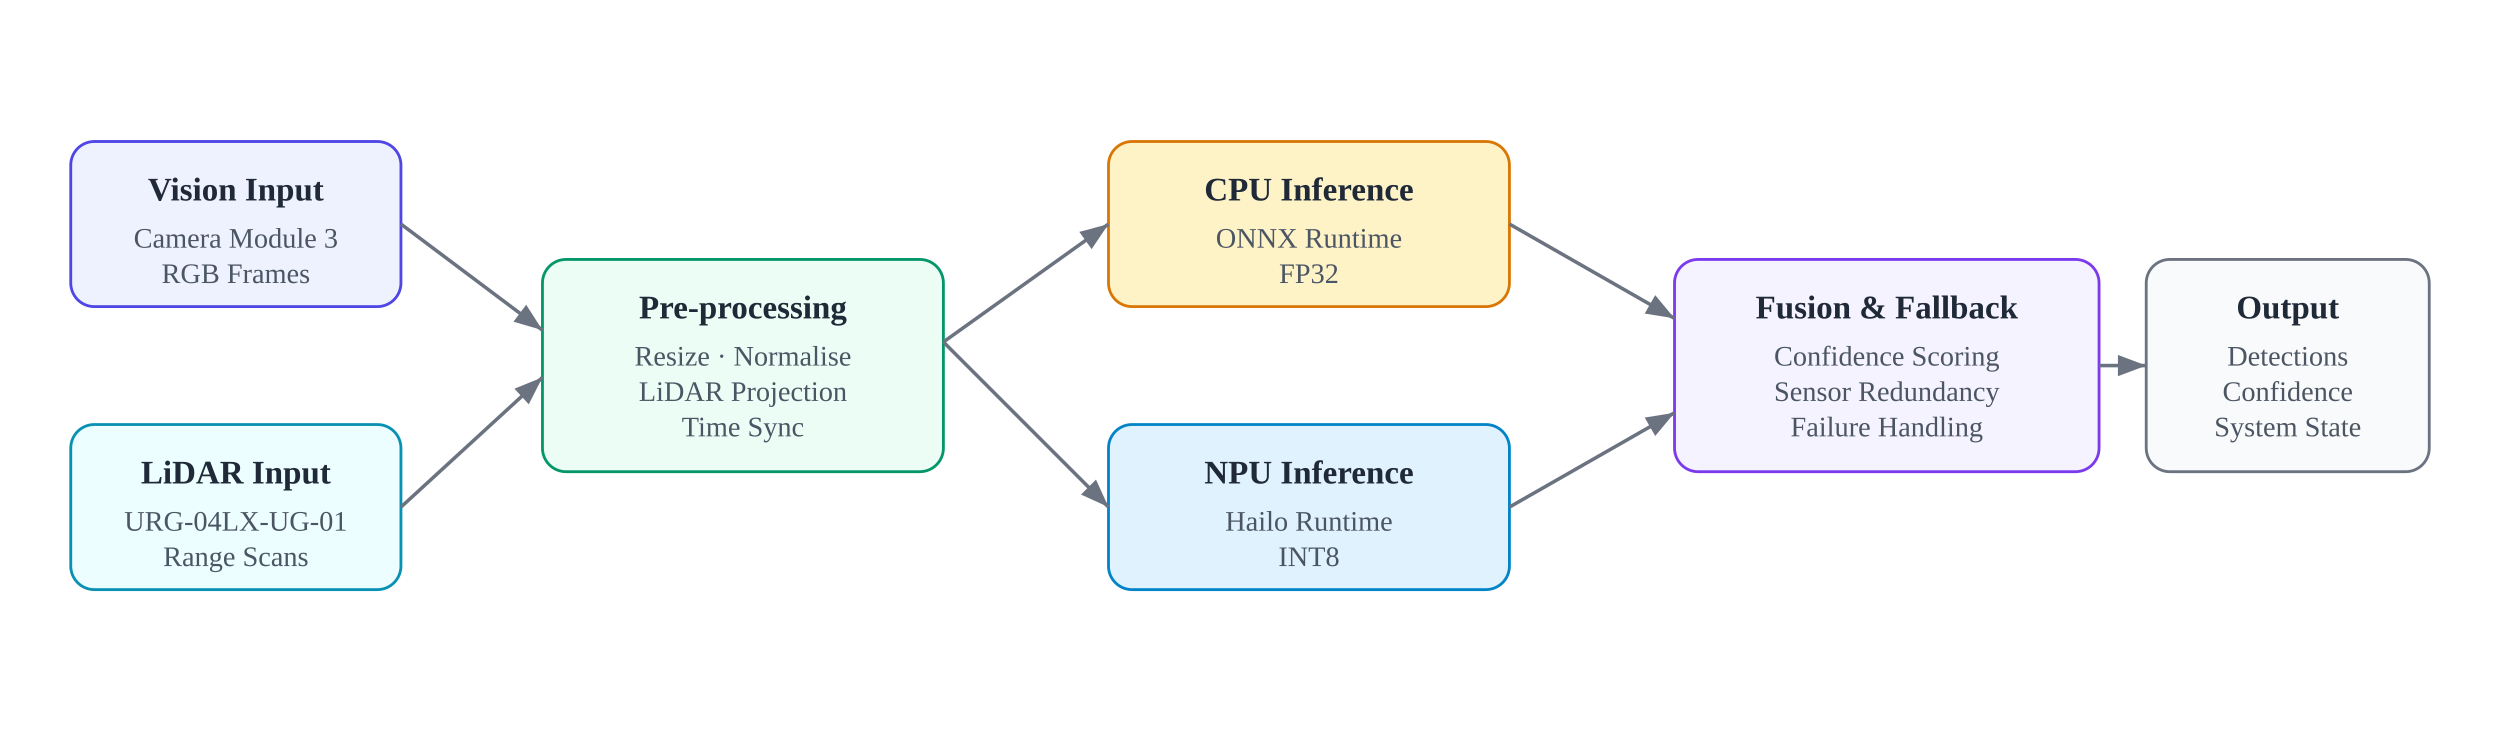
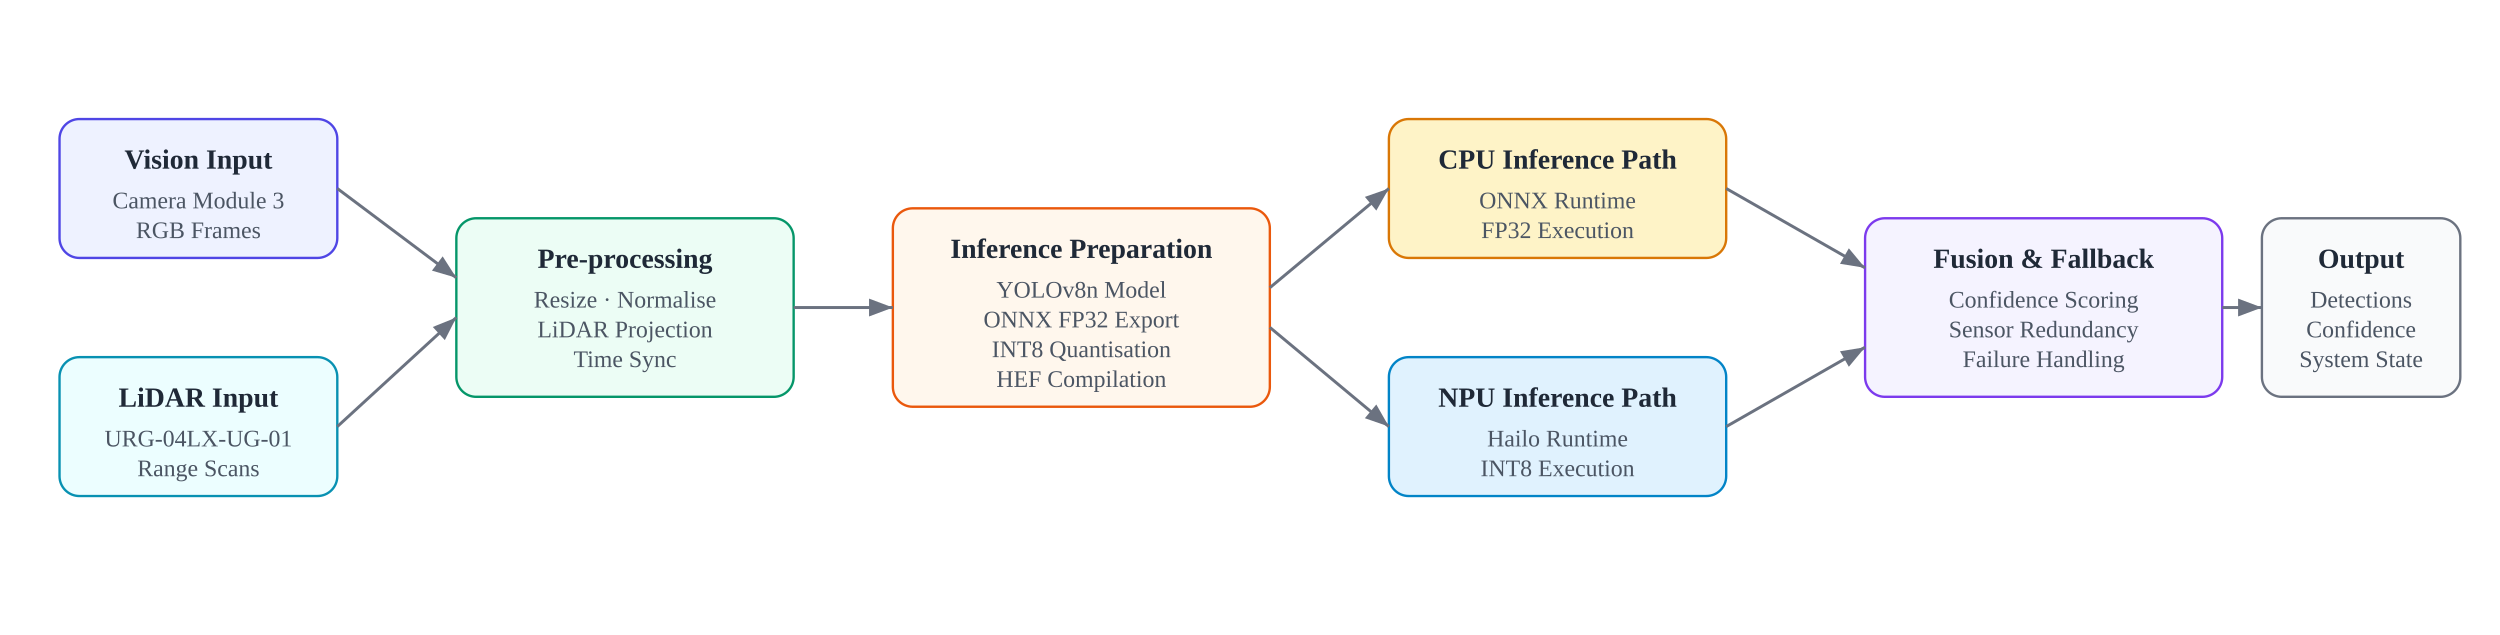
- <svg xmlns="http://www.w3.org/2000/svg" width="100%" viewBox="0 0 1060 320">
+ <svg xmlns="http://www.w3.org/2000/svg" width="100%" viewBox="0 0 1260 320">
  <style>
  .box { rx:10; stroke-width:1.2; }
  .title { font-size:14px; font-weight:600; fill:#1f2937; text-anchor:middle; }
  .desc { font-size:12px; fill:#4b5563; text-anchor:middle; }
  .arrow { stroke:#6b7280; stroke-width:1.5; fill:none; marker-end:url(#arrow); }
</style>
  <defs>
    <marker id="arrow" markerWidth="8" markerHeight="6" refX="8" refY="3" orient="auto">
      <polygon points="0 0, 8 3, 0 6" fill="#6b7280" />
    </marker>
  </defs>
  <rect x="30" y="60" width="140" height="70" class="box" fill="#eef2ff" stroke="#4f46e5" />
  <text x="100" y="85" class="title">Vision Input</text>
  <text x="100" y="105" class="desc">Camera Module 3</text>
  <text x="100" y="120" class="desc">RGB Frames</text>
  <rect x="30" y="180" width="140" height="70" class="box" fill="#ecfeff" stroke="#0891b2" />
  <text x="100" y="205" class="title">LiDAR Input</text>
  <text x="100" y="225" class="desc">URG-04LX-UG-01</text>
  <text x="100" y="240" class="desc">Range Scans</text>
  <rect x="230" y="110" width="170" height="90" class="box" fill="#ecfdf5" stroke="#059669" />
  <text x="315" y="135" class="title">Pre-processing</text>
  <text x="315" y="155" class="desc">Resize · Normalise</text>
  <text x="315" y="170" class="desc">LiDAR Projection</text>
  <text x="315" y="185" class="desc">Time Sync</text>
  <line x1="170" y1="95" x2="230" y2="140" class="arrow" />
  <line x1="170" y1="215" x2="230" y2="160" class="arrow" />
-   <rect x="470" y="60" width="170" height="70" class="box" fill="#fef3c7" stroke="#d97706" />
-   <text x="555" y="85" class="title">CPU Inference</text>
-   <text x="555" y="105" class="desc">ONNX Runtime</text>
-   <text x="555" y="120" class="desc">FP32</text>
-   <rect x="470" y="180" width="170" height="70" class="box" fill="#e0f2fe" stroke="#0284c7" />
-   <text x="555" y="205" class="title">NPU Inference</text>
-   <text x="555" y="225" class="desc">Hailo Runtime</text>
-   <text x="555" y="240" class="desc">INT8</text>
-   <line x1="400" y1="145" x2="470" y2="95" class="arrow" />
-   <line x1="400" y1="145" x2="470" y2="215" class="arrow" />
-   <rect x="710" y="110" width="180" height="90" class="box" fill="#f5f3ff" stroke="#7c3aed" />
-   <text x="800" y="135" class="title">Fusion &amp; Fallback</text>
-   <text x="800" y="155" class="desc">Confidence Scoring</text>
-   <text x="800" y="170" class="desc">Sensor Redundancy</text>
-   <text x="800" y="185" class="desc">Failure Handling</text>
-   <line x1="640" y1="95" x2="710" y2="135" class="arrow" />
-   <line x1="640" y1="215" x2="710" y2="175" class="arrow" />
-   <rect x="910" y="110" width="120" height="90" class="box" fill="#f9fafb" stroke="#6b7280" />
-   <text x="970" y="135" class="title">Output</text>
-   <text x="970" y="155" class="desc">Detections</text>
-   <text x="970" y="170" class="desc">Confidence</text>
-   <text x="970" y="185" class="desc">System State</text>
-   <line x1="890" y1="155" x2="910" y2="155" class="arrow" />
+   <rect x="450" y="105" width="190" height="100" class="box" fill="#fff7ed" stroke="#ea580c" />
+   <text x="545" y="130" class="title">Inference Preparation</text>
+   <text x="545" y="150" class="desc">YOLOv8n Model</text>
+   <text x="545" y="165" class="desc">ONNX FP32 Export</text>
+   <text x="545" y="180" class="desc">INT8 Quantisation</text>
+   <text x="545" y="195" class="desc">HEF Compilation</text>
+   <line x1="400" y1="155" x2="450" y2="155" class="arrow" />
+   <rect x="700" y="60" width="170" height="70" class="box" fill="#fef3c7" stroke="#d97706" />
+   <text x="785" y="85" class="title">CPU Inference Path</text>
+   <text x="785" y="105" class="desc">ONNX Runtime</text>
+   <text x="785" y="120" class="desc">FP32 Execution</text>
+   <rect x="700" y="180" width="170" height="70" class="box" fill="#e0f2fe" stroke="#0284c7" />
+   <text x="785" y="205" class="title">NPU Inference Path</text>
+   <text x="785" y="225" class="desc">Hailo Runtime</text>
+   <text x="785" y="240" class="desc">INT8 Execution</text>
+   <line x1="640" y1="145" x2="700" y2="95" class="arrow" />
+   <line x1="640" y1="165" x2="700" y2="215" class="arrow" />
+   <rect x="940" y="110" width="180" height="90" class="box" fill="#f5f3ff" stroke="#7c3aed" />
+   <text x="1030" y="135" class="title">Fusion &amp; Fallback</text>
+   <text x="1030" y="155" class="desc">Confidence Scoring</text>
+   <text x="1030" y="170" class="desc">Sensor Redundancy</text>
+   <text x="1030" y="185" class="desc">Failure Handling</text>
+   <line x1="870" y1="95" x2="940" y2="135" class="arrow" />
+   <line x1="870" y1="215" x2="940" y2="175" class="arrow" />
+   <rect x="1140" y="110" width="100" height="90" class="box" fill="#f9fafb" stroke="#6b7280" />
+   <text x="1190" y="135" class="title">Output</text>
+   <text x="1190" y="155" class="desc">Detections</text>
+   <text x="1190" y="170" class="desc">Confidence</text>
+   <text x="1190" y="185" class="desc">System State</text>
+   <line x1="1120" y1="155" x2="1140" y2="155" class="arrow" />
</svg>
